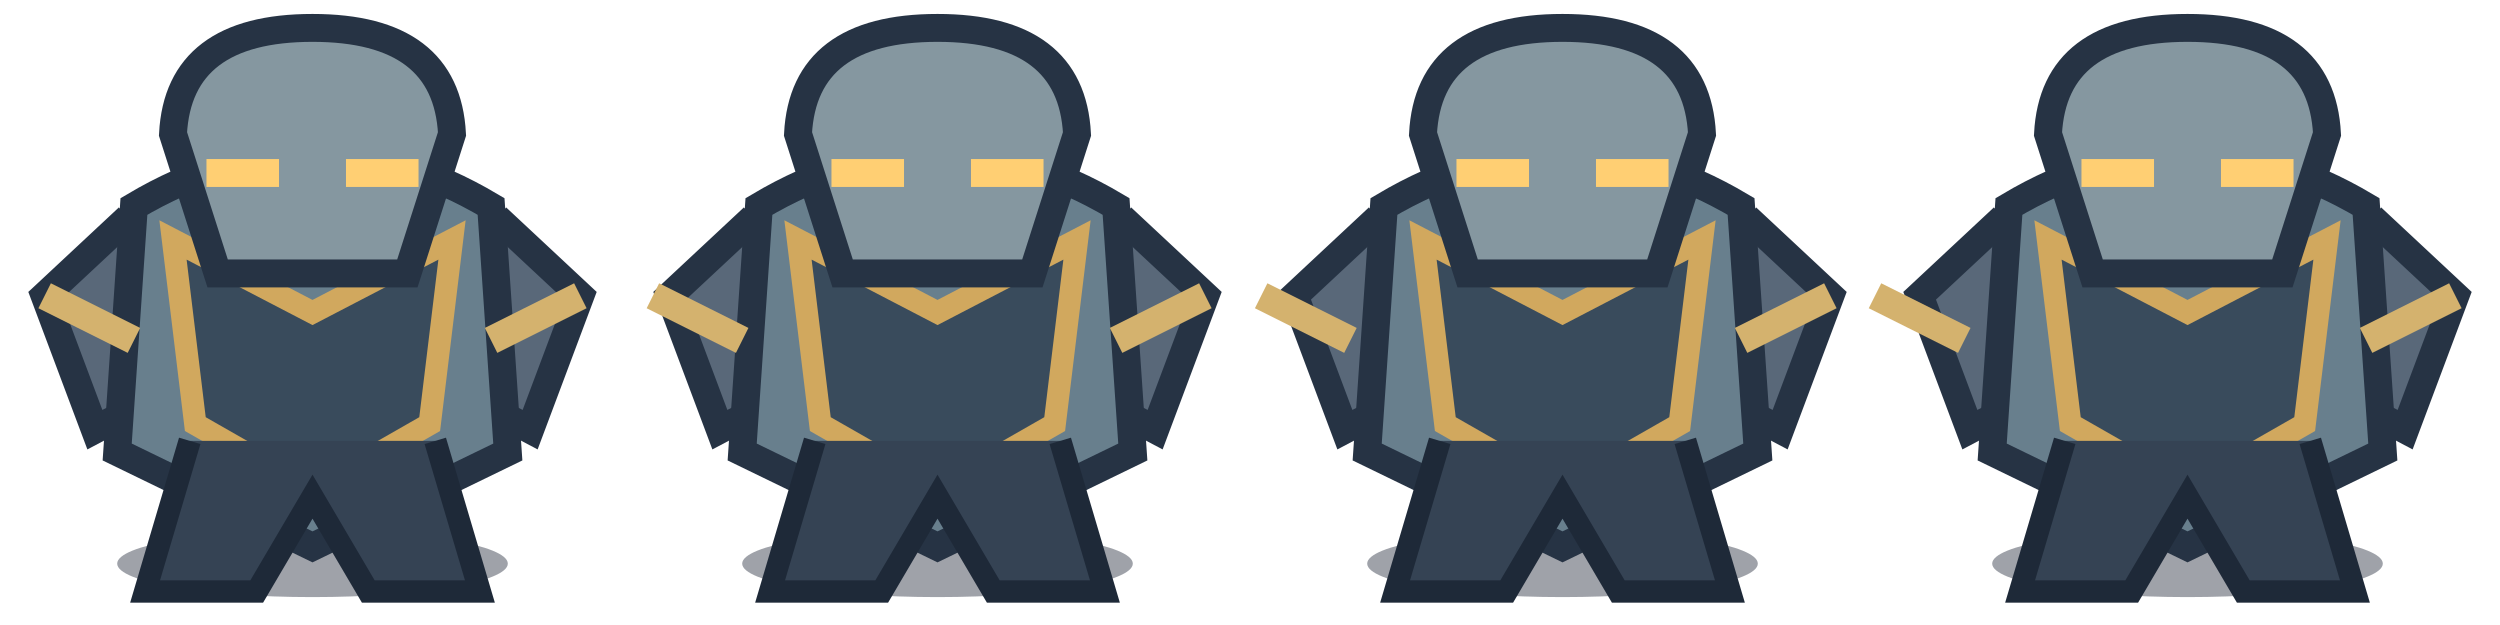
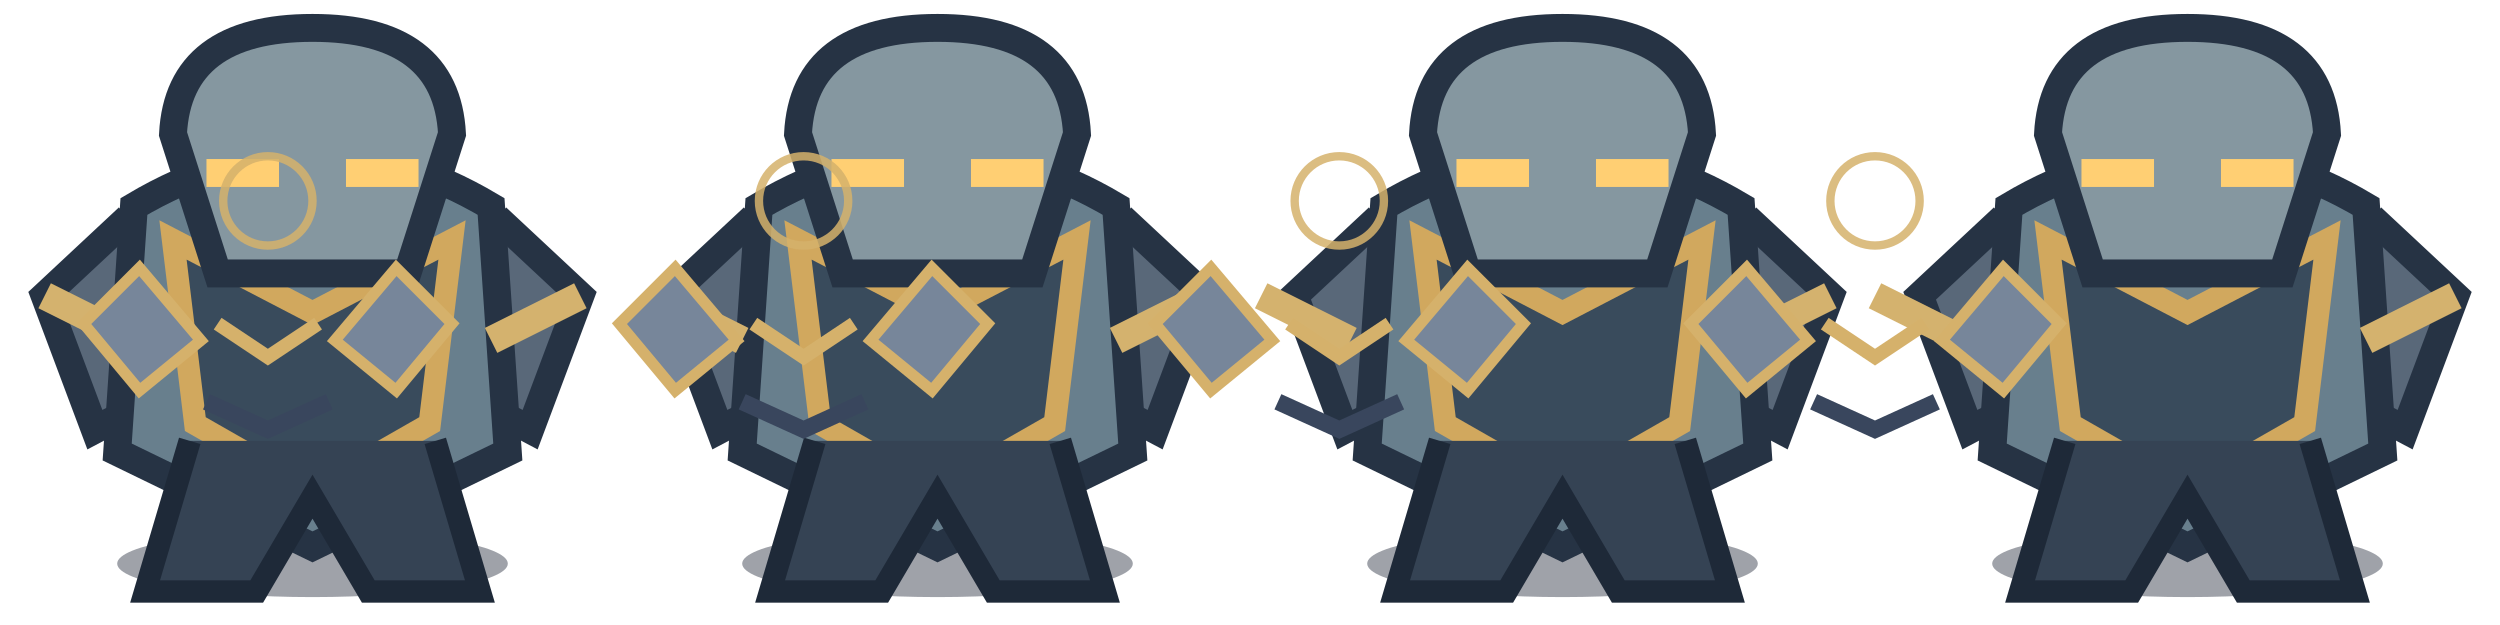
<svg xmlns="http://www.w3.org/2000/svg" viewBox="0 0 448 112">
  <g transform="translate(0,0)">
    <ellipse cx="56" cy="101" rx="35" ry="6" fill="#101729" opacity=".4" />
    <path d="M23 39 8 53 17 77 34 68M89 39l15 14-9 24-17-9" fill="#596879" stroke="#263344" stroke-width="5" />
    <path d="M24 37Q56 18 88 37L91 81 56 98 21 81Z" fill="#687f8d" stroke="#263344" stroke-width="5" />
    <path d="M31 43 56 56 81 43 77 76 56 88 35 76Z" fill="#394b5c" stroke="#d1a85e" stroke-width="4" />
    <path d="M31 24Q32 5 56 5Q80 5 81 24L73 49H39Z" fill="#8597a0" stroke="#263344" stroke-width="5" />
    <path d="M37 31h13m12 0h13" stroke="#ffcf73" stroke-width="5" />
    <path d="M34 79 26 106h20l10-17 10 17h20l-8-27" fill="#354354" stroke="#1e2938" stroke-width="4" />
    <path d="M8 53l16 8m80 -8-16 8" stroke="#d4b26e" stroke-width="5" />
  </g>
  <g transform="translate(112,0)">
    <ellipse cx="56" cy="101" rx="35" ry="6" fill="#101729" opacity=".4" />
    <path d="M23 39 8 53 17 77 34 68M89 39l15 14-9 24-17-9" fill="#596879" stroke="#263344" stroke-width="5" />
    <path d="M24 37Q56 18 88 37L91 81 56 98 21 81Z" fill="#687f8d" stroke="#263344" stroke-width="5" />
    <path d="M31 43 56 56 81 43 77 76 56 88 35 76Z" fill="#394b5c" stroke="#d1a85e" stroke-width="4" />
    <path d="M31 24Q32 5 56 5Q80 5 81 24L73 49H39Z" fill="#8597a0" stroke="#263344" stroke-width="5" />
    <path d="M37 31h13m12 0h13" stroke="#ffcf73" stroke-width="5" />
    <path d="M34 79 26 106h20l10-17 10 17h20l-8-27" fill="#354354" stroke="#1e2938" stroke-width="4" />
    <path d="M5 53l16 8m83 -8-16 8" stroke="#d4b26e" stroke-width="5" />
  </g>
  <g transform="translate(224,0)">
    <ellipse cx="56" cy="101" rx="35" ry="6" fill="#101729" opacity=".4" />
    <path d="M23 39 8 53 17 77 34 68M89 39l15 14-9 24-17-9" fill="#596879" stroke="#263344" stroke-width="5" />
    <path d="M24 37Q56 18 88 37L91 81 56 98 21 81Z" fill="#687f8d" stroke="#263344" stroke-width="5" />
    <path d="M31 43 56 56 81 43 77 76 56 88 35 76Z" fill="#394b5c" stroke="#d1a85e" stroke-width="4" />
    <path d="M31 24Q32 5 56 5Q80 5 81 24L73 49H39Z" fill="#8597a0" stroke="#263344" stroke-width="5" />
    <path d="M37 31h13m12 0h13" stroke="#ffcf73" stroke-width="5" />
    <path d="M34 79 26 106h20l10-17 10 17h20l-8-27" fill="#354354" stroke="#1e2938" stroke-width="4" />
    <path d="M2 53l16 8m86 -8-16 8" stroke="#d4b26e" stroke-width="5" />
  </g>
  <g transform="translate(336,0)">
    <ellipse cx="56" cy="101" rx="35" ry="6" fill="#101729" opacity=".4" />
    <path d="M23 39 8 53 17 77 34 68M89 39l15 14-9 24-17-9" fill="#596879" stroke="#263344" stroke-width="5" />
    <path d="M24 37Q56 18 88 37L91 81 56 98 21 81Z" fill="#687f8d" stroke="#263344" stroke-width="5" />
    <path d="M31 43 56 56 81 43 77 76 56 88 35 76Z" fill="#394b5c" stroke="#d1a85e" stroke-width="4" />
    <path d="M31 24Q32 5 56 5Q80 5 81 24L73 49H39Z" fill="#8597a0" stroke="#263344" stroke-width="5" />
    <path d="M37 31h13m12 0h13" stroke="#ffcf73" stroke-width="5" />
    <path d="M34 79 26 106h20l10-17 10 17h20l-8-27" fill="#354354" stroke="#1e2938" stroke-width="4" />
    <path d="M0 53l16 8m88 -8-16 8" stroke="#d4b26e" stroke-width="5" />
  </g>
+   <g transform="translate(0,0)">
+     <path d="M25 48 15 58 25 70 36 61ZM71 48 81 58 71 70 60 61Z" fill="#77869a" stroke="#d5b16b" stroke-width="2" />
+     <path d="M39 58 48 64 57 58" fill="none" stroke="#d5b16b" stroke-width="2.5" />
+     <path d="M37 72 48 77 59 72" fill="none" stroke="#39465d" stroke-width="3" />
+     <circle cx="48" cy="36" r="8" fill="none" stroke="#d5b16b" stroke-width="1.5" opacity=".85" />
+   </g>
+   <g transform="translate(96,0)">
+     <path d="M25 48 15 58 25 70 36 61ZM71 48 81 58 71 70 60 61Z" fill="#77869a" stroke="#d5b16b" stroke-width="2" />
+     <path d="M39 58 48 64 57 58" fill="none" stroke="#d5b16b" stroke-width="2.5" />
+     <path d="M37 72 48 77 59 72" fill="none" stroke="#39465d" stroke-width="3" />
+     <circle cx="48" cy="36" r="8" fill="none" stroke="#d5b16b" stroke-width="1.5" opacity=".85" />
+   </g>
+   <g transform="translate(192,0)">
+     <path d="M25 48 15 58 25 70 36 61ZM71 48 81 58 71 70 60 61Z" fill="#77869a" stroke="#d5b16b" stroke-width="2" />
+     <path d="M39 58 48 64 57 58" fill="none" stroke="#d5b16b" stroke-width="2.5" />
+     <path d="M37 72 48 77 59 72" fill="none" stroke="#39465d" stroke-width="3" />
+     <circle cx="48" cy="36" r="8" fill="none" stroke="#d5b16b" stroke-width="1.5" opacity=".85" />
+   </g>
+   <g transform="translate(288,0)">
+     <path d="M25 48 15 58 25 70 36 61ZM71 48 81 58 71 70 60 61Z" fill="#77869a" stroke="#d5b16b" stroke-width="2" />
+     <path d="M39 58 48 64 57 58" fill="none" stroke="#d5b16b" stroke-width="2.5" />
+     <path d="M37 72 48 77 59 72" fill="none" stroke="#39465d" stroke-width="3" />
+     <circle cx="48" cy="36" r="8" fill="none" stroke="#d5b16b" stroke-width="1.5" opacity=".85" />
+   </g>
</svg>
